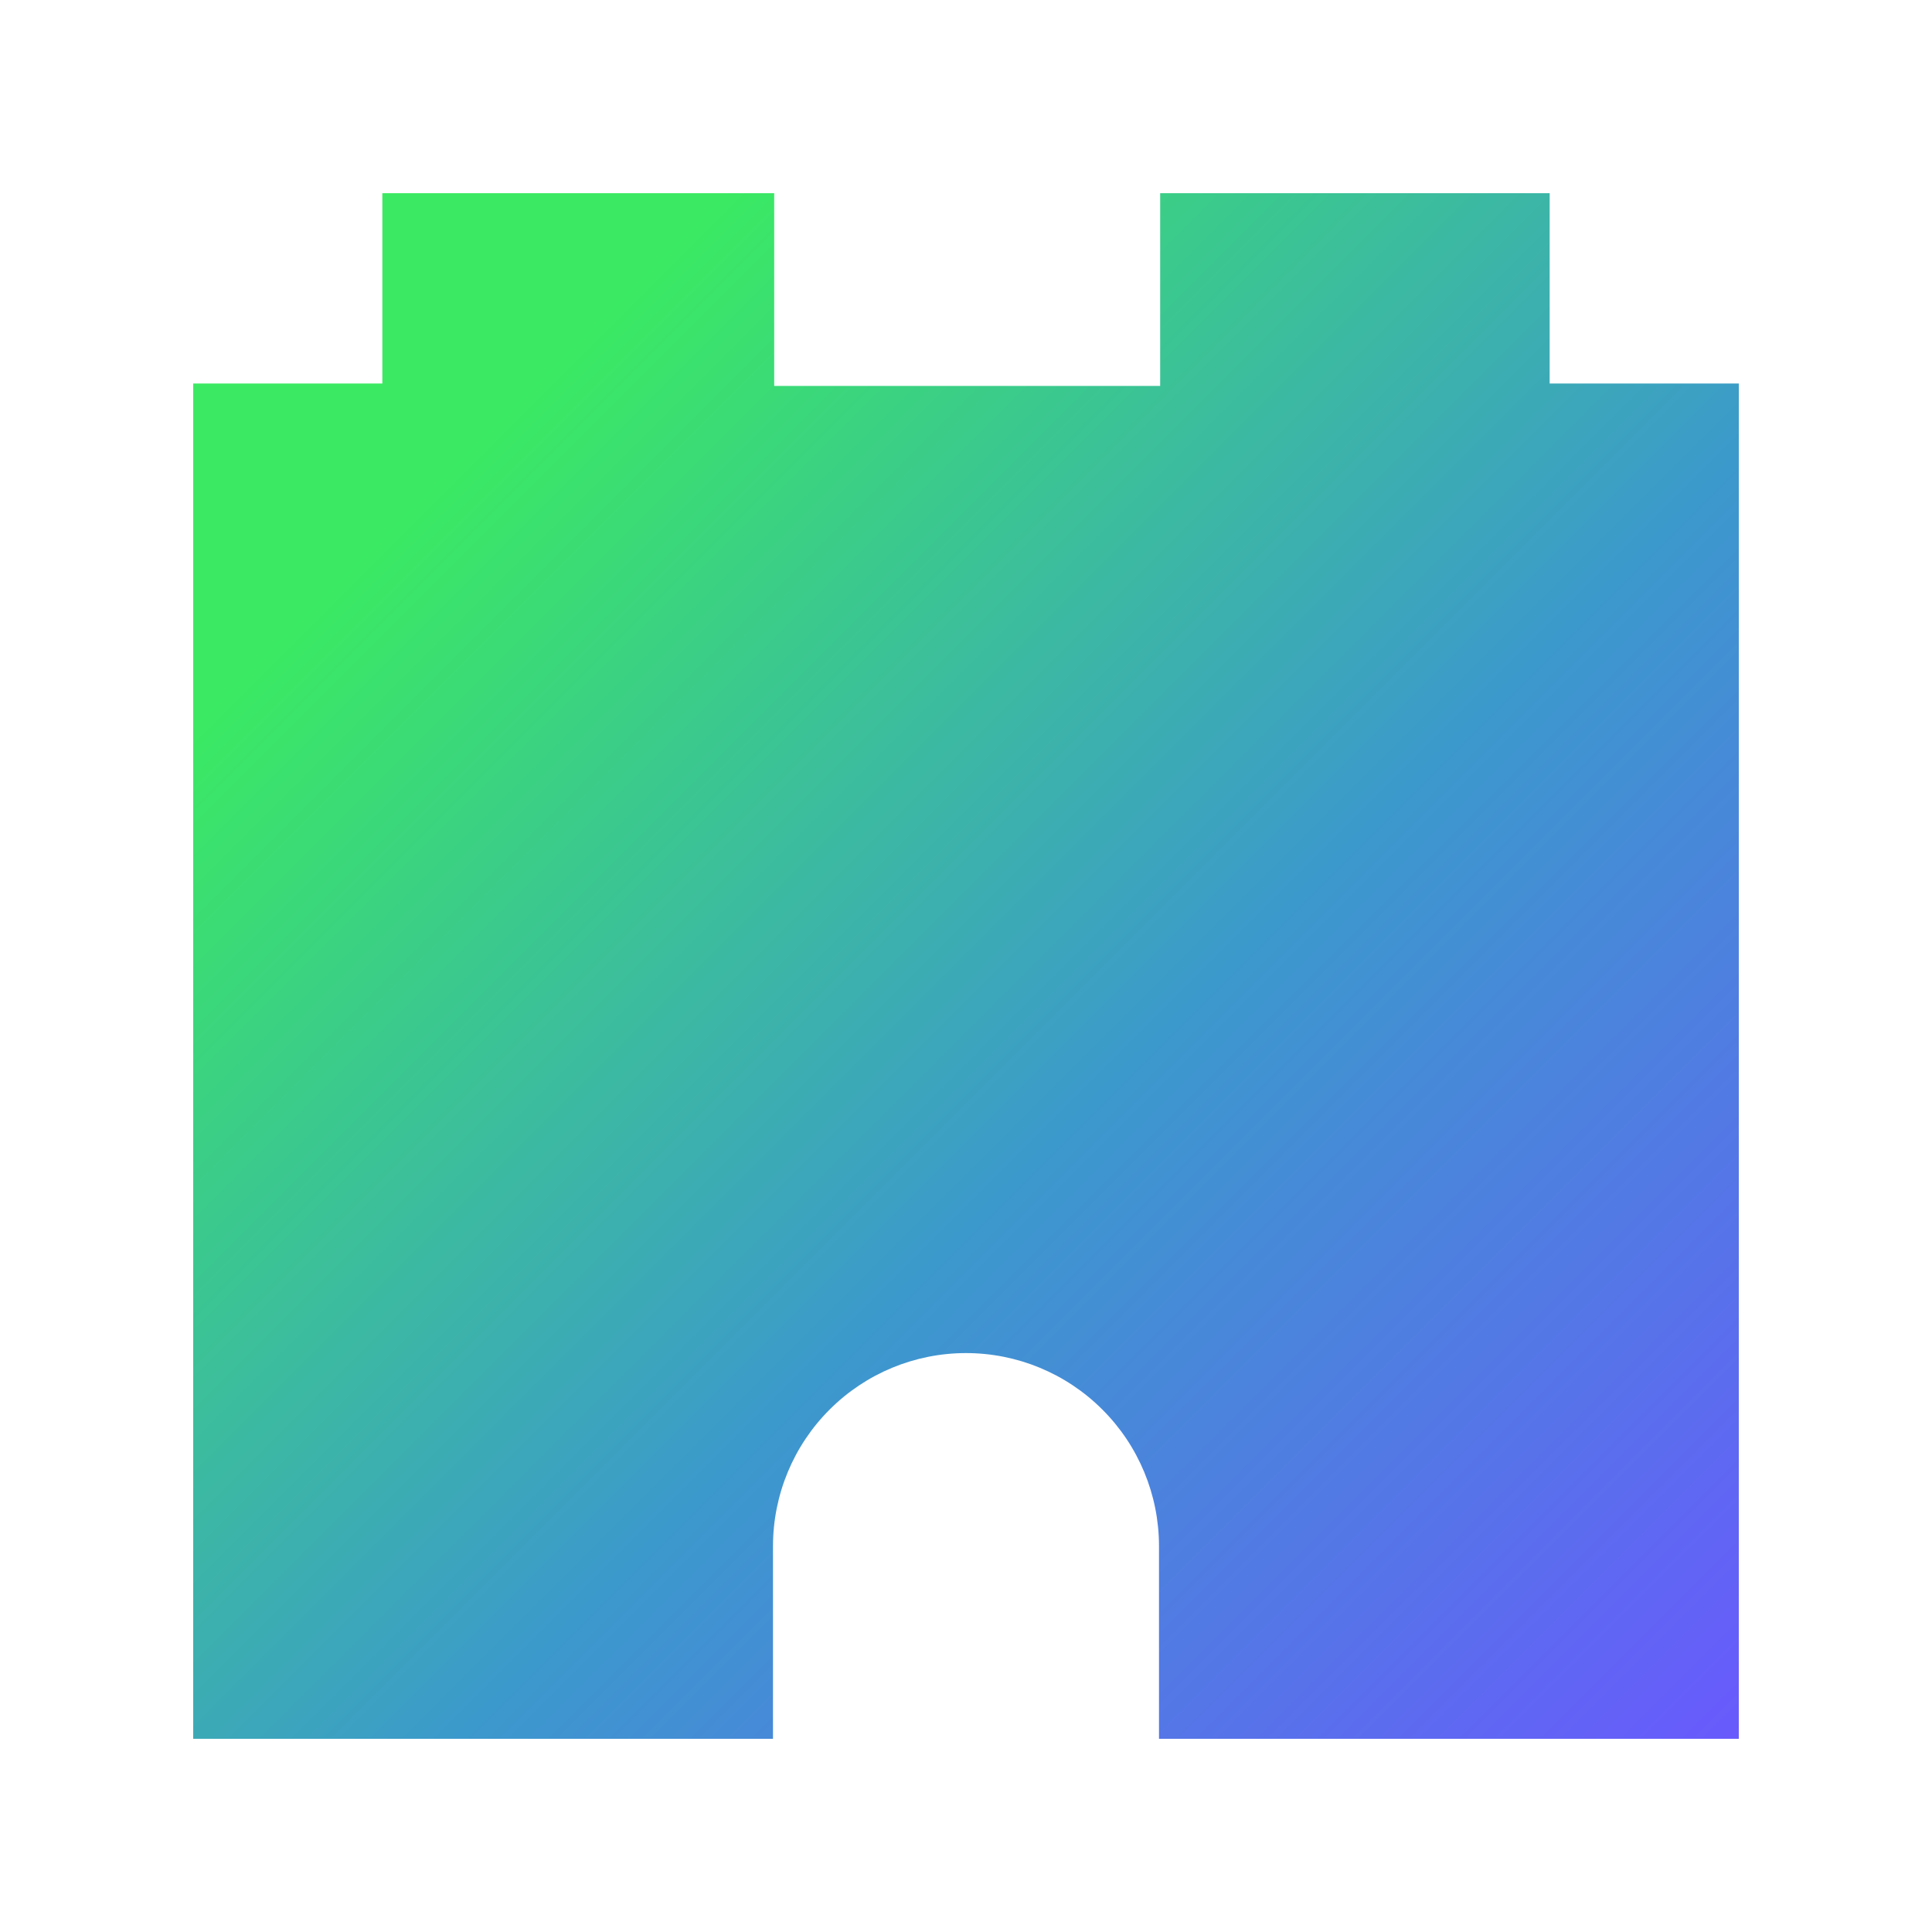
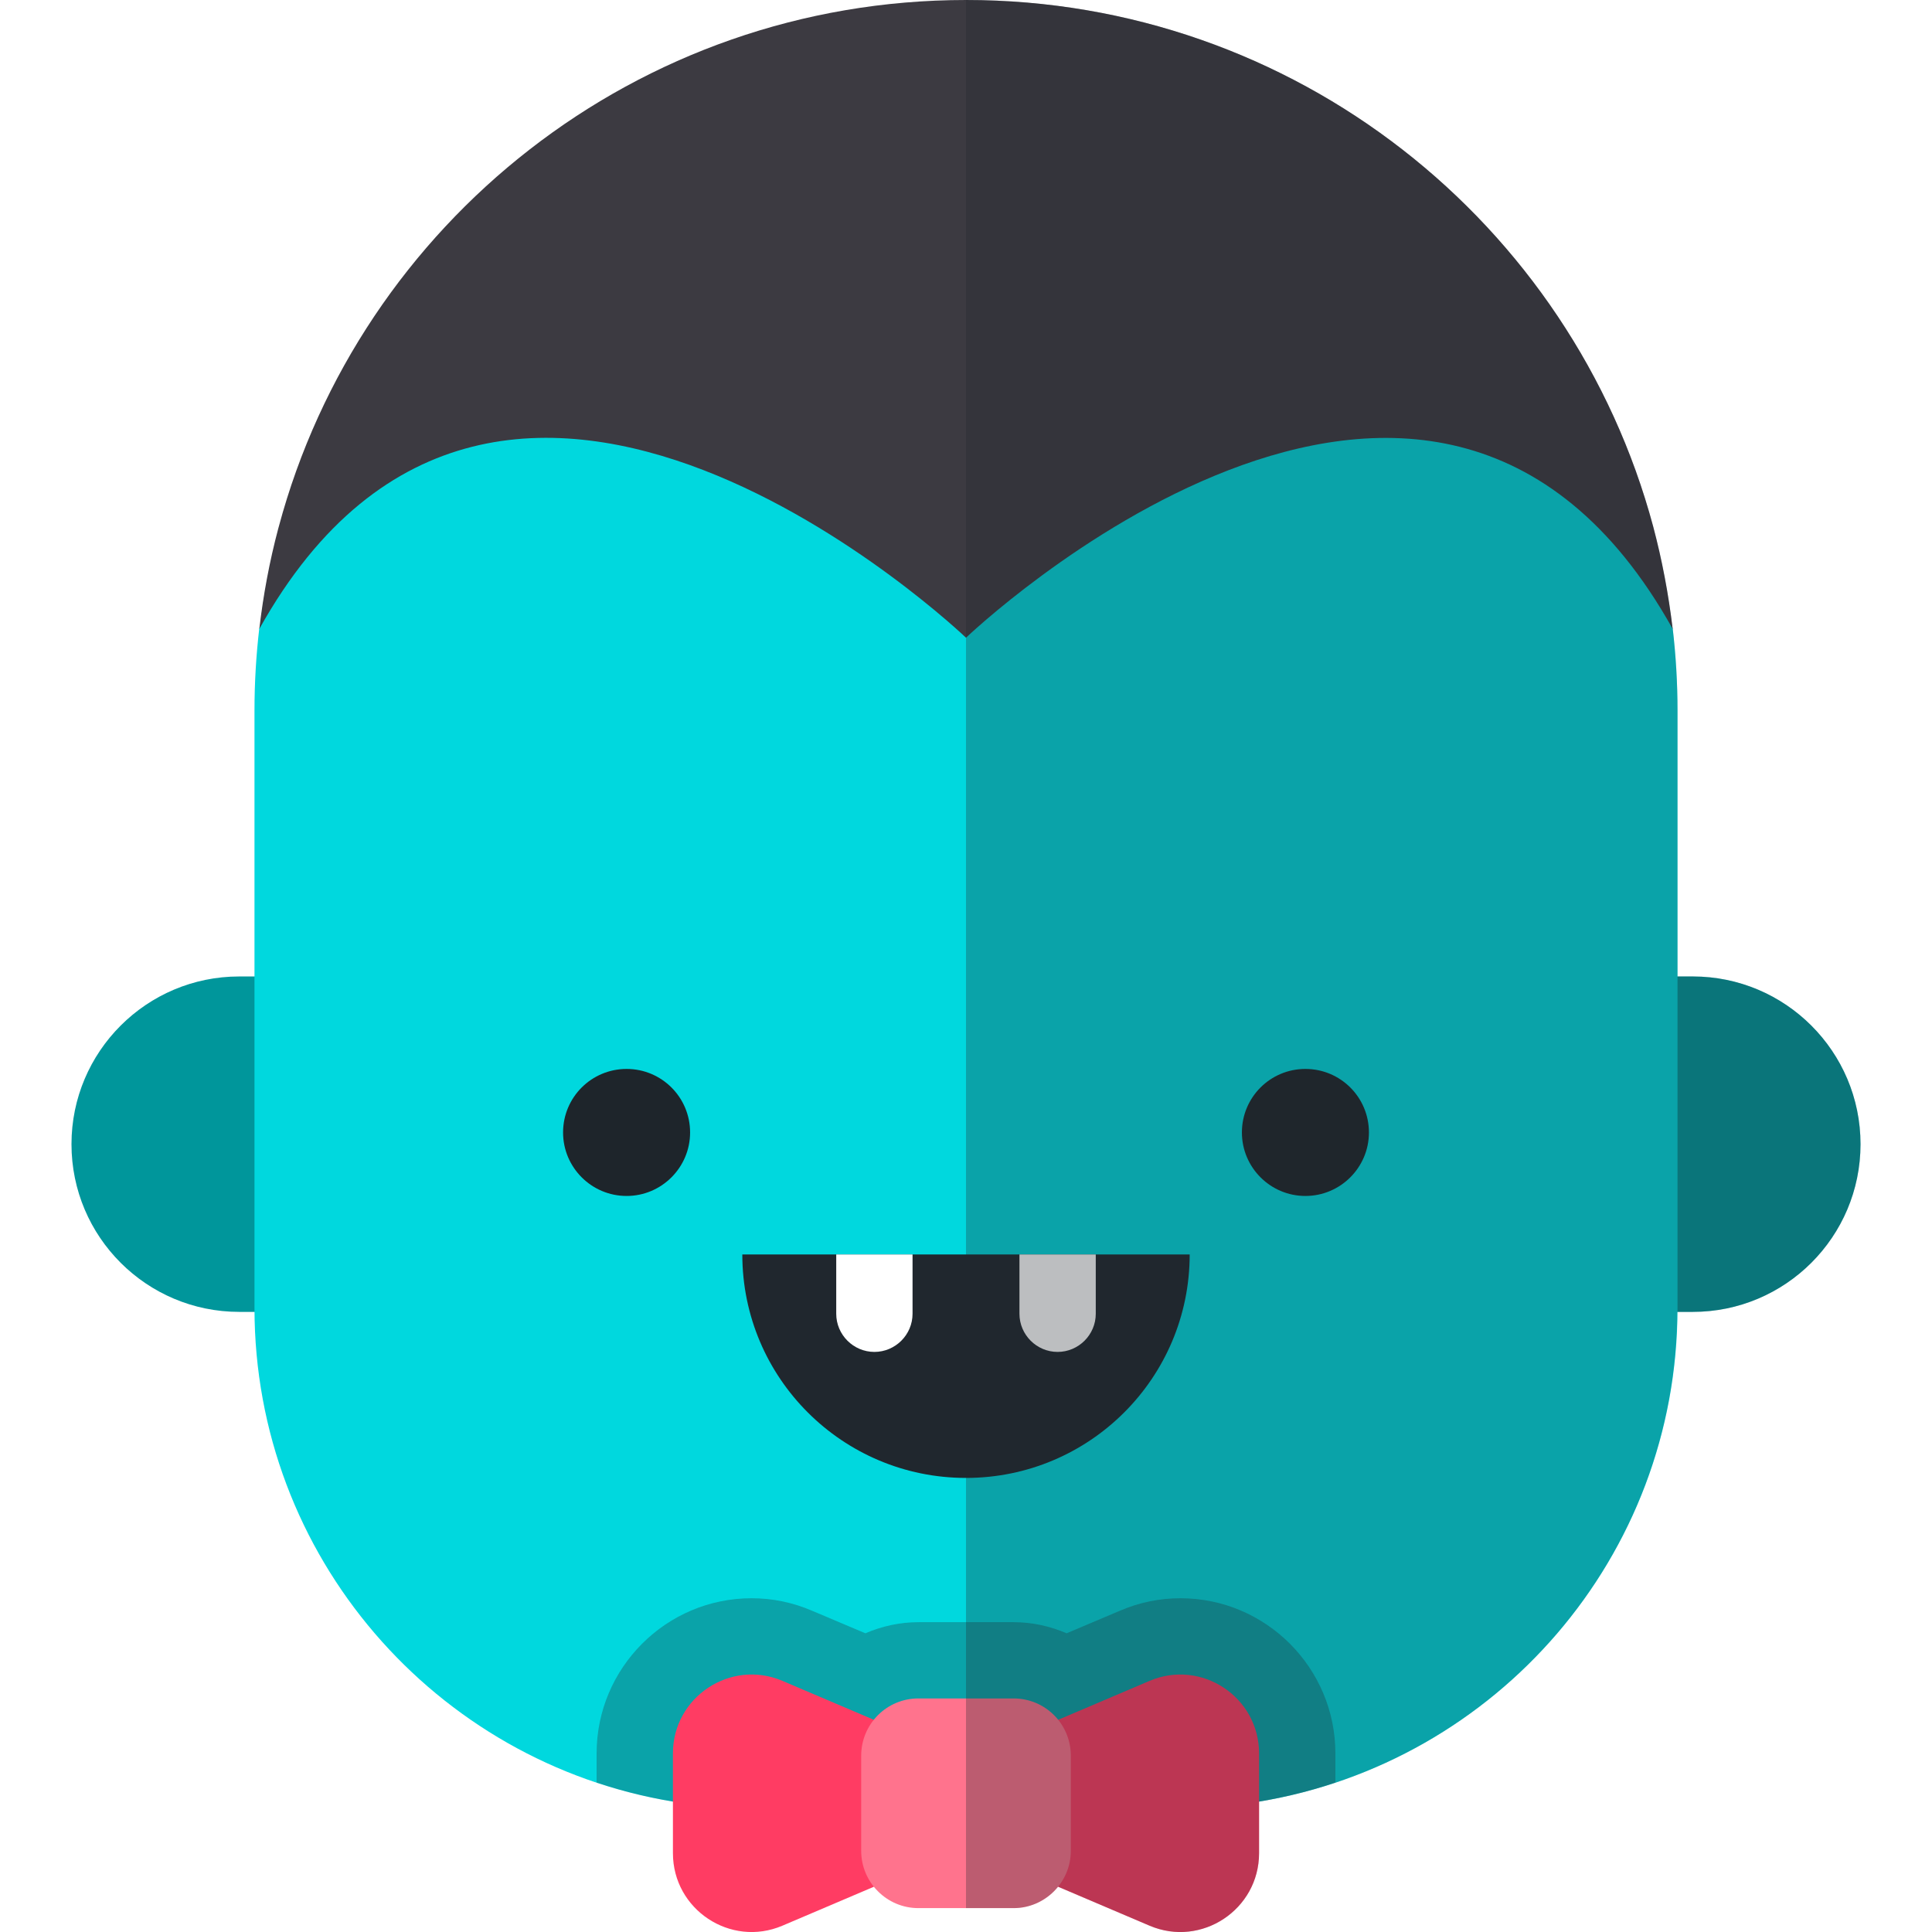
- <svg xmlns="http://www.w3.org/2000/svg" width="40" height="40" viewBox="0 0 40 40" fill="none">
-   <path d="M32.084 7.94V4H24.02V7.99H16.029V4H7.916V7.94H4V36H16.004V32.005C16.006 30.946 16.427 29.931 17.177 29.183C17.926 28.434 18.941 28.014 20 28.014C21.059 28.014 22.074 28.434 22.823 29.183C23.573 29.931 23.994 30.946 23.996 32.005V36H36V7.94H32.084Z" fill="url(#paint0_linear)" />
+ <svg xmlns="http://www.w3.org/2000/svg" xmlns:xlink="http://www.w3.org/1999/xlink" width="36px" height="36px" viewBox="0 0 36 36" version="1.1">
  <defs>
-     <linearGradient id="paint0_linear" x1="2.942" y1="4.9" x2="37.777" y2="39.734" gradientUnits="userSpaceOnUse">
-       <stop offset="0.159" stop-color="#3BEA62" />
-       <stop offset="0.54" stop-color="#3C99CC" />
-       <stop offset="0.937" stop-color="#6B57FF" />
-     </linearGradient>
+     <filter id="alpha" filterUnits="objectBoundingBox" x="0%" y="0%" width="100%" height="100%">
+       <feColorMatrix type="matrix" in="SourceGraphic" values="0 0 0 0 1 0 0 0 0 1 0 0 0 0 1 0 0 0 1 0" />
+     </filter>
+     <mask id="mask0">
+       <g filter="url(#alpha)">
+         <rect x="0" y="0" width="36" height="36" style="fill:rgb(0%,0%,0%);fill-opacity:0.302;stroke:none;" />
+       </g>
+     </mask>
+     <clipPath id="clip1">
+       <rect x="0" y="0" width="36" height="36" />
+     </clipPath>
+     <g id="surface5" clip-path="url(#clip1)">
+       <path style=" stroke:none;fill-rule:nonzero;fill:rgb(12.549%,15.294%,18.039%);fill-opacity:1;" d="M 21.996 29.781 C 21.605 29.781 21.227 29.859 20.863 30.016 L 19.875 30.434 C 19.566 30.301 19.23 30.227 18.887 30.227 L 17.113 30.227 C 16.77 30.227 16.434 30.301 16.125 30.434 L 15.137 30.016 C 14.773 29.859 14.395 29.781 14.004 29.781 C 12.414 29.781 11.117 31.078 11.117 32.672 L 11.117 33.215 C 11.578 33.371 12.051 33.488 12.539 33.57 L 23.461 33.57 L 23.461 32.766 L 23.461 33.57 C 23.949 33.488 24.422 33.371 24.883 33.215 L 24.883 32.672 C 24.883 31.078 23.586 29.781 21.996 29.781 Z M 21.996 29.781 " />
+     </g>
+     <mask id="mask1">
+       <g filter="url(#alpha)">
+         <rect x="0" y="0" width="36" height="36" style="fill:rgb(0%,0%,0%);fill-opacity:0.302;stroke:none;" />
+       </g>
+     </mask>
+     <clipPath id="clip2">
+       <rect x="0" y="0" width="36" height="36" />
+     </clipPath>
+     <g id="surface8" clip-path="url(#clip2)">
+       <path style=" stroke:none;fill-rule:nonzero;fill:rgb(12.549%,15.294%,18.039%);fill-opacity:1;" d="M 31.543 18.195 L 31.258 18.195 L 31.258 13.238 C 31.258 12.723 31.227 12.211 31.168 11.707 L 31.168 11.703 C 31.164 11.699 31.164 11.699 31.164 11.695 C 31.09 11.055 30.969 10.426 30.805 9.812 C 29.289 4.16 24.129 0 18 0 L 18 35.555 L 18.887 35.555 C 19.219 35.555 19.52 35.398 19.715 35.156 L 21.422 35.883 C 22.387 36.293 23.461 35.582 23.461 34.531 L 23.461 33.57 C 27.859 32.844 31.223 29.043 31.254 24.445 L 31.543 24.445 C 33.266 24.445 34.668 23.047 34.668 21.32 C 34.668 19.594 33.266 18.195 31.543 18.195 Z M 31.543 18.195 " />
+     </g>
  </defs>
+   <g id="surface1">
+     <path style=" stroke:none;fill-rule:nonzero;fill:rgb(0%,58.824%,60.784%);fill-opacity:1;" d="M 4.457 18.195 C 2.734 18.195 1.332 19.594 1.332 21.32 C 1.332 23.047 2.734 24.445 4.457 24.445 L 5.691 24.445 L 5.691 18.195 Z M 4.457 18.195 " />
+     <path style=" stroke:none;fill-rule:nonzero;fill:rgb(0%,58.824%,60.784%);fill-opacity:1;" d="M 31.543 18.195 L 30.309 18.195 L 30.309 24.445 L 31.543 24.445 C 33.266 24.445 34.668 23.047 34.668 21.32 C 34.668 19.594 33.266 18.195 31.543 18.195 Z M 31.543 18.195 " />
+     <path style=" stroke:none;fill-rule:nonzero;fill:rgb(0%,84.706%,87.059%);fill-opacity:1;" d="M 31.168 11.707 L 31.168 11.703 C 31.164 11.695 31.16 11.691 31.156 11.684 C 31.078 11.062 30.965 10.449 30.805 9.859 C 29.289 4.207 24.129 2.887 18 2.887 C 11.871 2.887 6.711 4.207 5.195 9.859 L 5.184 9.898 C 5.031 10.477 4.918 11.074 4.844 11.684 C 4.84 11.691 4.836 11.695 4.832 11.703 C 4.773 12.207 4.742 12.719 4.742 13.238 L 4.742 24.375 C 4.742 29.004 8.117 32.84 12.539 33.57 L 23.461 33.57 L 23.461 32.766 L 23.461 33.57 C 27.883 32.84 31.258 29.004 31.258 24.375 L 31.258 13.242 C 31.258 12.723 31.227 12.211 31.168 11.707 Z M 31.168 11.707 " />
+     <path style=" stroke:none;fill-rule:nonzero;fill:rgb(11.765%,14.51%,16.863%);fill-opacity:1;" d="M 12.859 21.102 C 12.859 21.754 12.328 22.285 11.676 22.285 C 11.023 22.285 10.492 21.754 10.492 21.102 C 10.492 20.445 11.023 19.918 11.676 19.918 C 12.328 19.918 12.859 20.445 12.859 21.102 Z M 12.859 21.102 " />
+     <path style=" stroke:none;fill-rule:nonzero;fill:rgb(11.765%,14.51%,16.863%);fill-opacity:1;" d="M 25.508 21.102 C 25.508 21.754 24.977 22.285 24.324 22.285 C 23.672 22.285 23.141 21.754 23.141 21.102 C 23.141 20.445 23.672 19.918 24.324 19.918 C 24.977 19.918 25.508 20.445 25.508 21.102 Z M 25.508 21.102 " />
+     <path style=" stroke:none;fill-rule:nonzero;fill:rgb(23.529%,22.745%,25.49%);fill-opacity:1;" d="M 18 11.883 C 18 11.883 26.645 3.617 31.168 11.719 C 31.09 11.07 30.969 10.43 30.805 9.812 C 29.289 4.16 24.129 0 18 0 C 11.871 0 6.711 4.16 5.195 9.812 L 5.184 9.852 C 5.023 10.457 4.906 11.082 4.832 11.719 C 9.355 3.613 18 11.883 18 11.883 Z M 18 11.883 " />
+     <use xlink:href="#surface5" mask="url(#mask0)" />
+     <path style=" stroke:none;fill-rule:nonzero;fill:rgb(12.549%,15.294%,18.039%);fill-opacity:1;" d="M 22.168 23.375 C 22.168 25.676 20.301 27.539 18 27.539 C 15.699 27.539 13.832 25.676 13.832 23.375 Z M 22.168 23.375 " />
+     <path style=" stroke:none;fill-rule:nonzero;fill:rgb(100%,100%,100%);fill-opacity:1;" d="M 15.582 23.375 L 15.582 24.48 C 15.582 24.871 15.902 25.191 16.293 25.191 C 16.684 25.191 17.004 24.871 17.004 24.48 L 17.004 23.375 Z M 15.582 23.375 " />
+     <path style=" stroke:none;fill-rule:nonzero;fill:rgb(100%,100%,100%);fill-opacity:1;" d="M 18.996 23.375 L 18.996 24.48 C 18.996 24.871 19.316 25.191 19.707 25.191 C 20.098 25.191 20.418 24.871 20.418 24.48 L 20.418 23.375 Z M 18.996 23.375 " />
+     <path style=" stroke:none;fill-rule:nonzero;fill:rgb(100%,23.529%,38.824%);fill-opacity:1;" d="M 16.285 35.156 L 16.285 32.047 L 14.578 31.32 C 13.613 30.91 12.539 31.621 12.539 32.672 L 12.539 34.531 C 12.539 35.582 13.613 36.293 14.578 35.883 Z M 16.285 35.156 " />
+     <path style=" stroke:none;fill-rule:nonzero;fill:rgb(100%,23.529%,38.824%);fill-opacity:1;" d="M 21.422 31.32 L 19.715 32.047 L 19.715 35.156 L 21.422 35.883 C 22.387 36.293 23.461 35.582 23.461 34.531 L 23.461 32.672 C 23.461 31.621 22.387 30.91 21.422 31.32 Z M 21.422 31.32 " />
+     <path style=" stroke:none;fill-rule:nonzero;fill:rgb(100%,45.098%,55.294%);fill-opacity:1;" d="M 18.887 31.648 L 17.113 31.648 C 16.523 31.648 16.047 32.125 16.047 32.715 L 16.047 34.488 C 16.047 35.074 16.523 35.555 17.113 35.555 L 18.887 35.555 C 19.473 35.555 19.953 35.074 19.953 34.488 L 19.953 32.715 C 19.953 32.125 19.477 31.648 18.887 31.648 Z M 18.887 31.648 " />
+     <use xlink:href="#surface8" mask="url(#mask1)" />
+   </g>
</svg>
